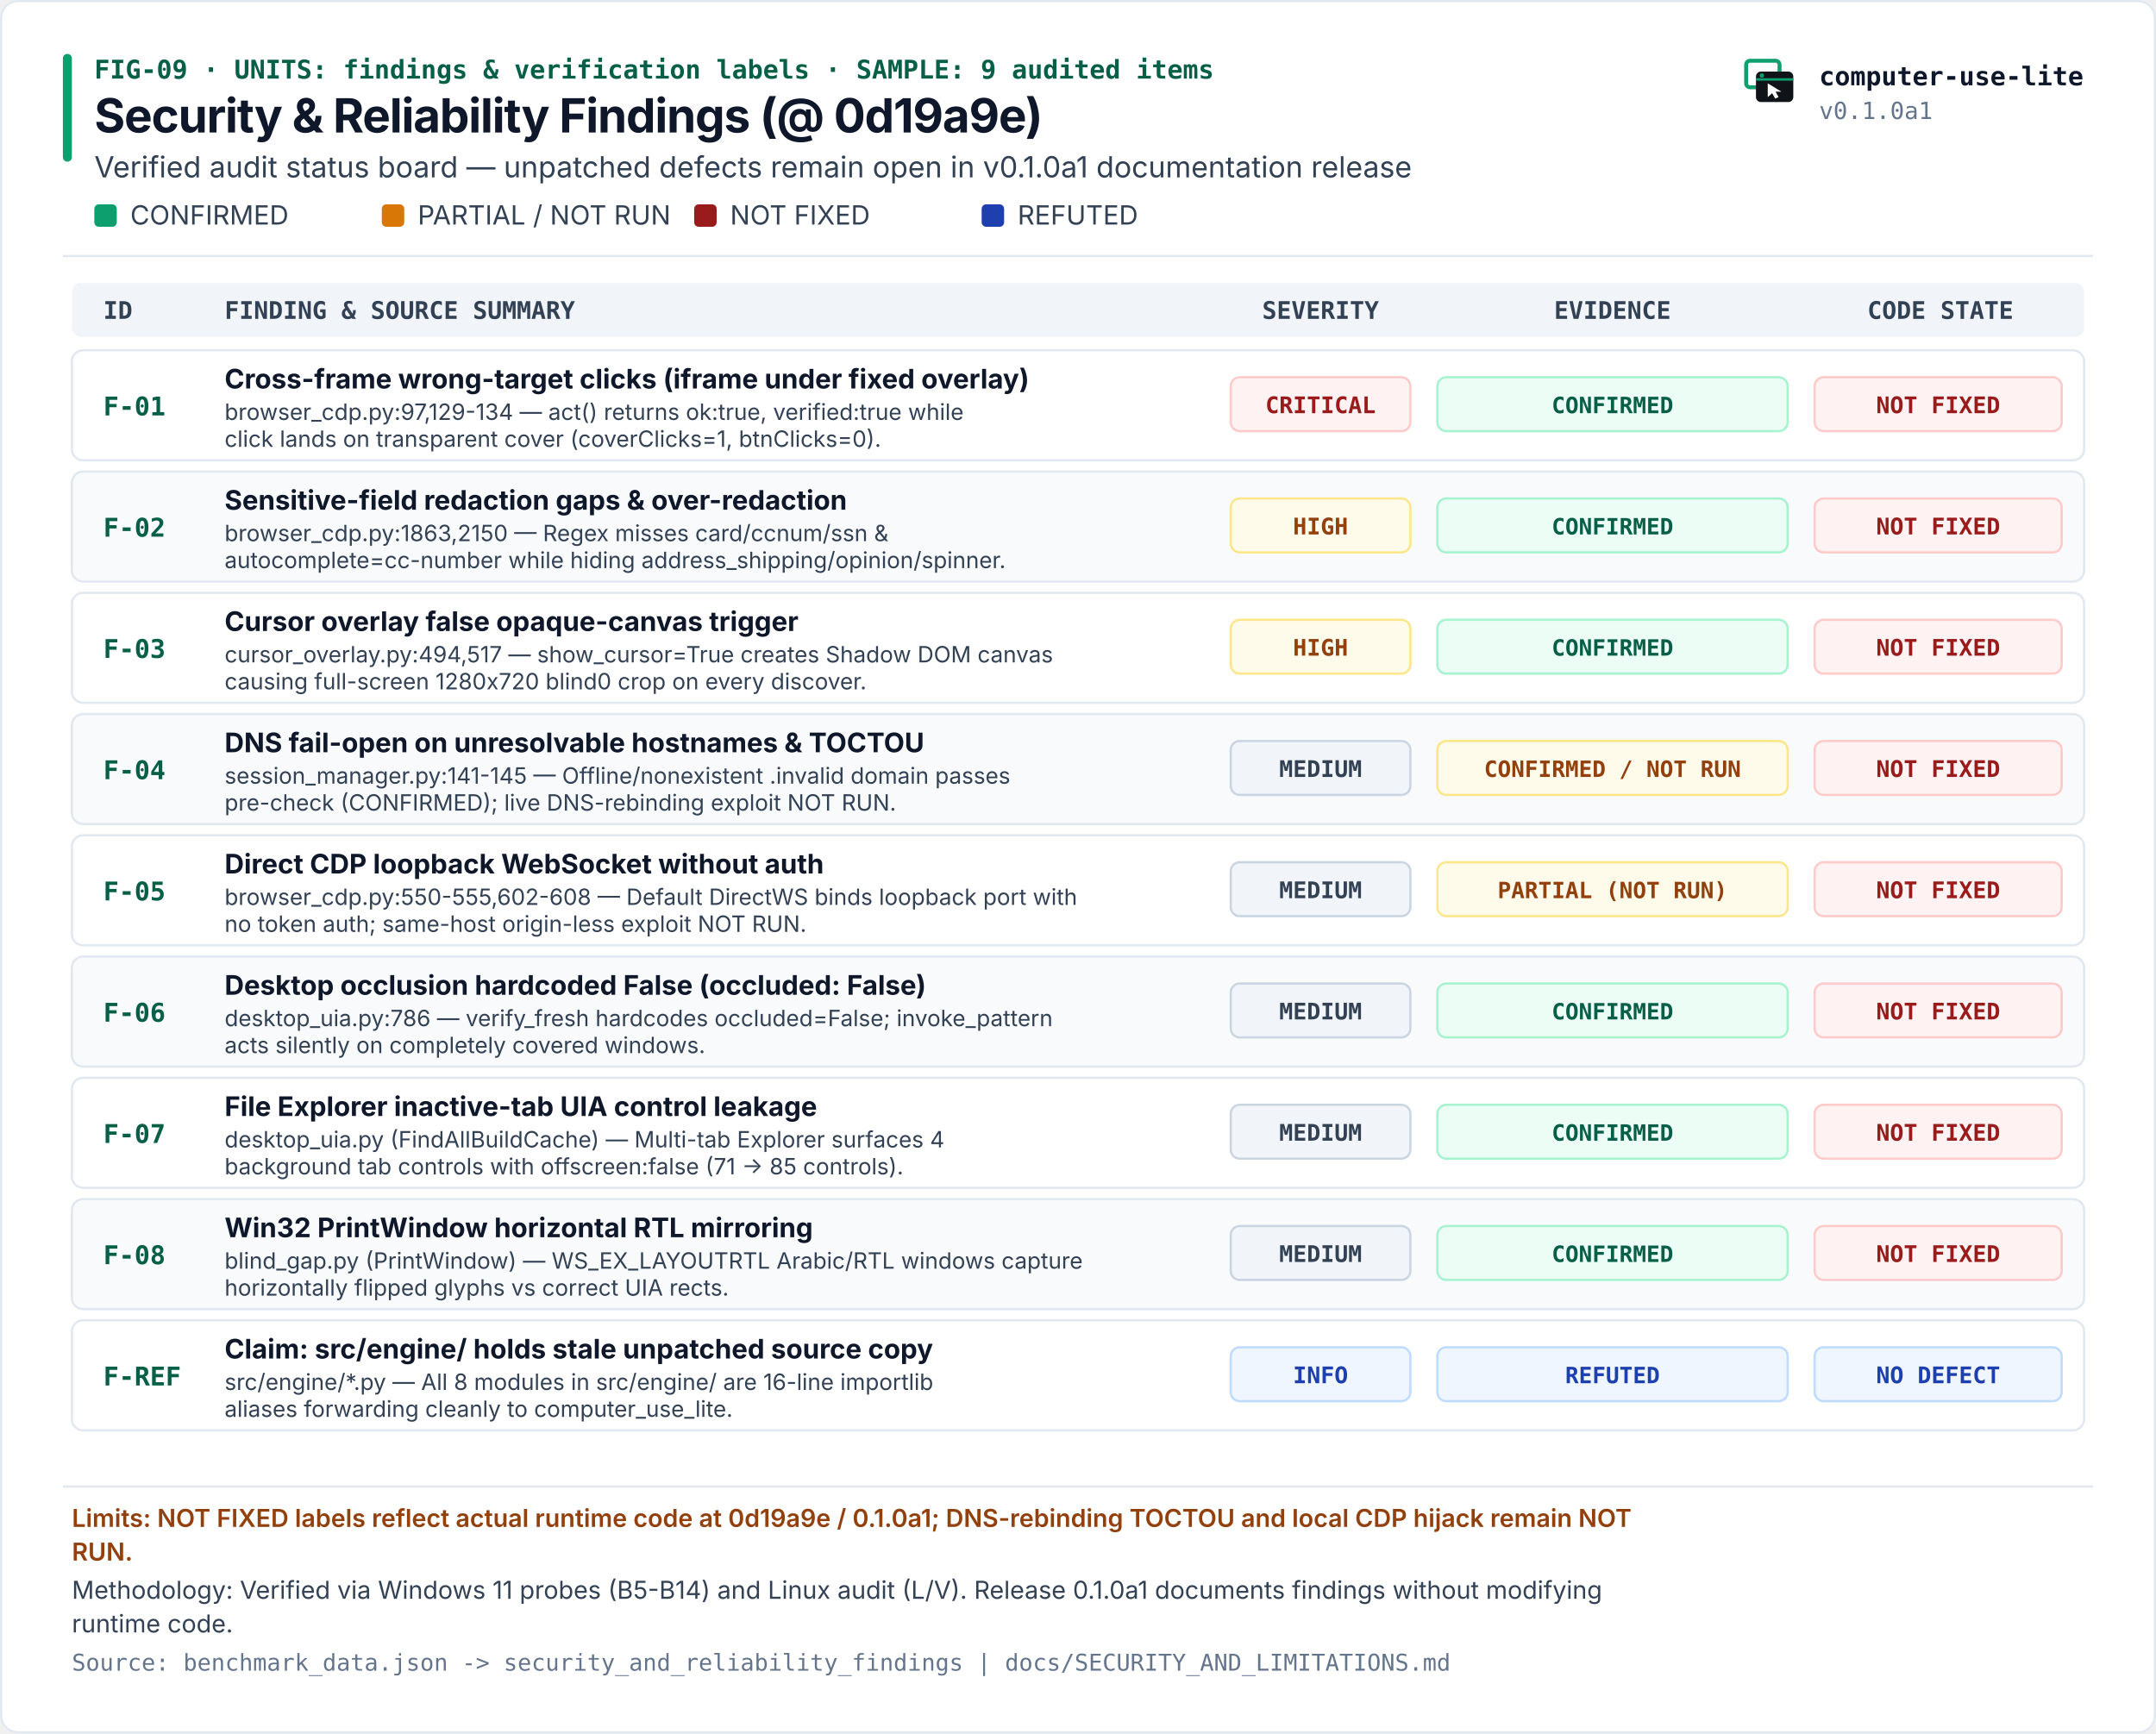
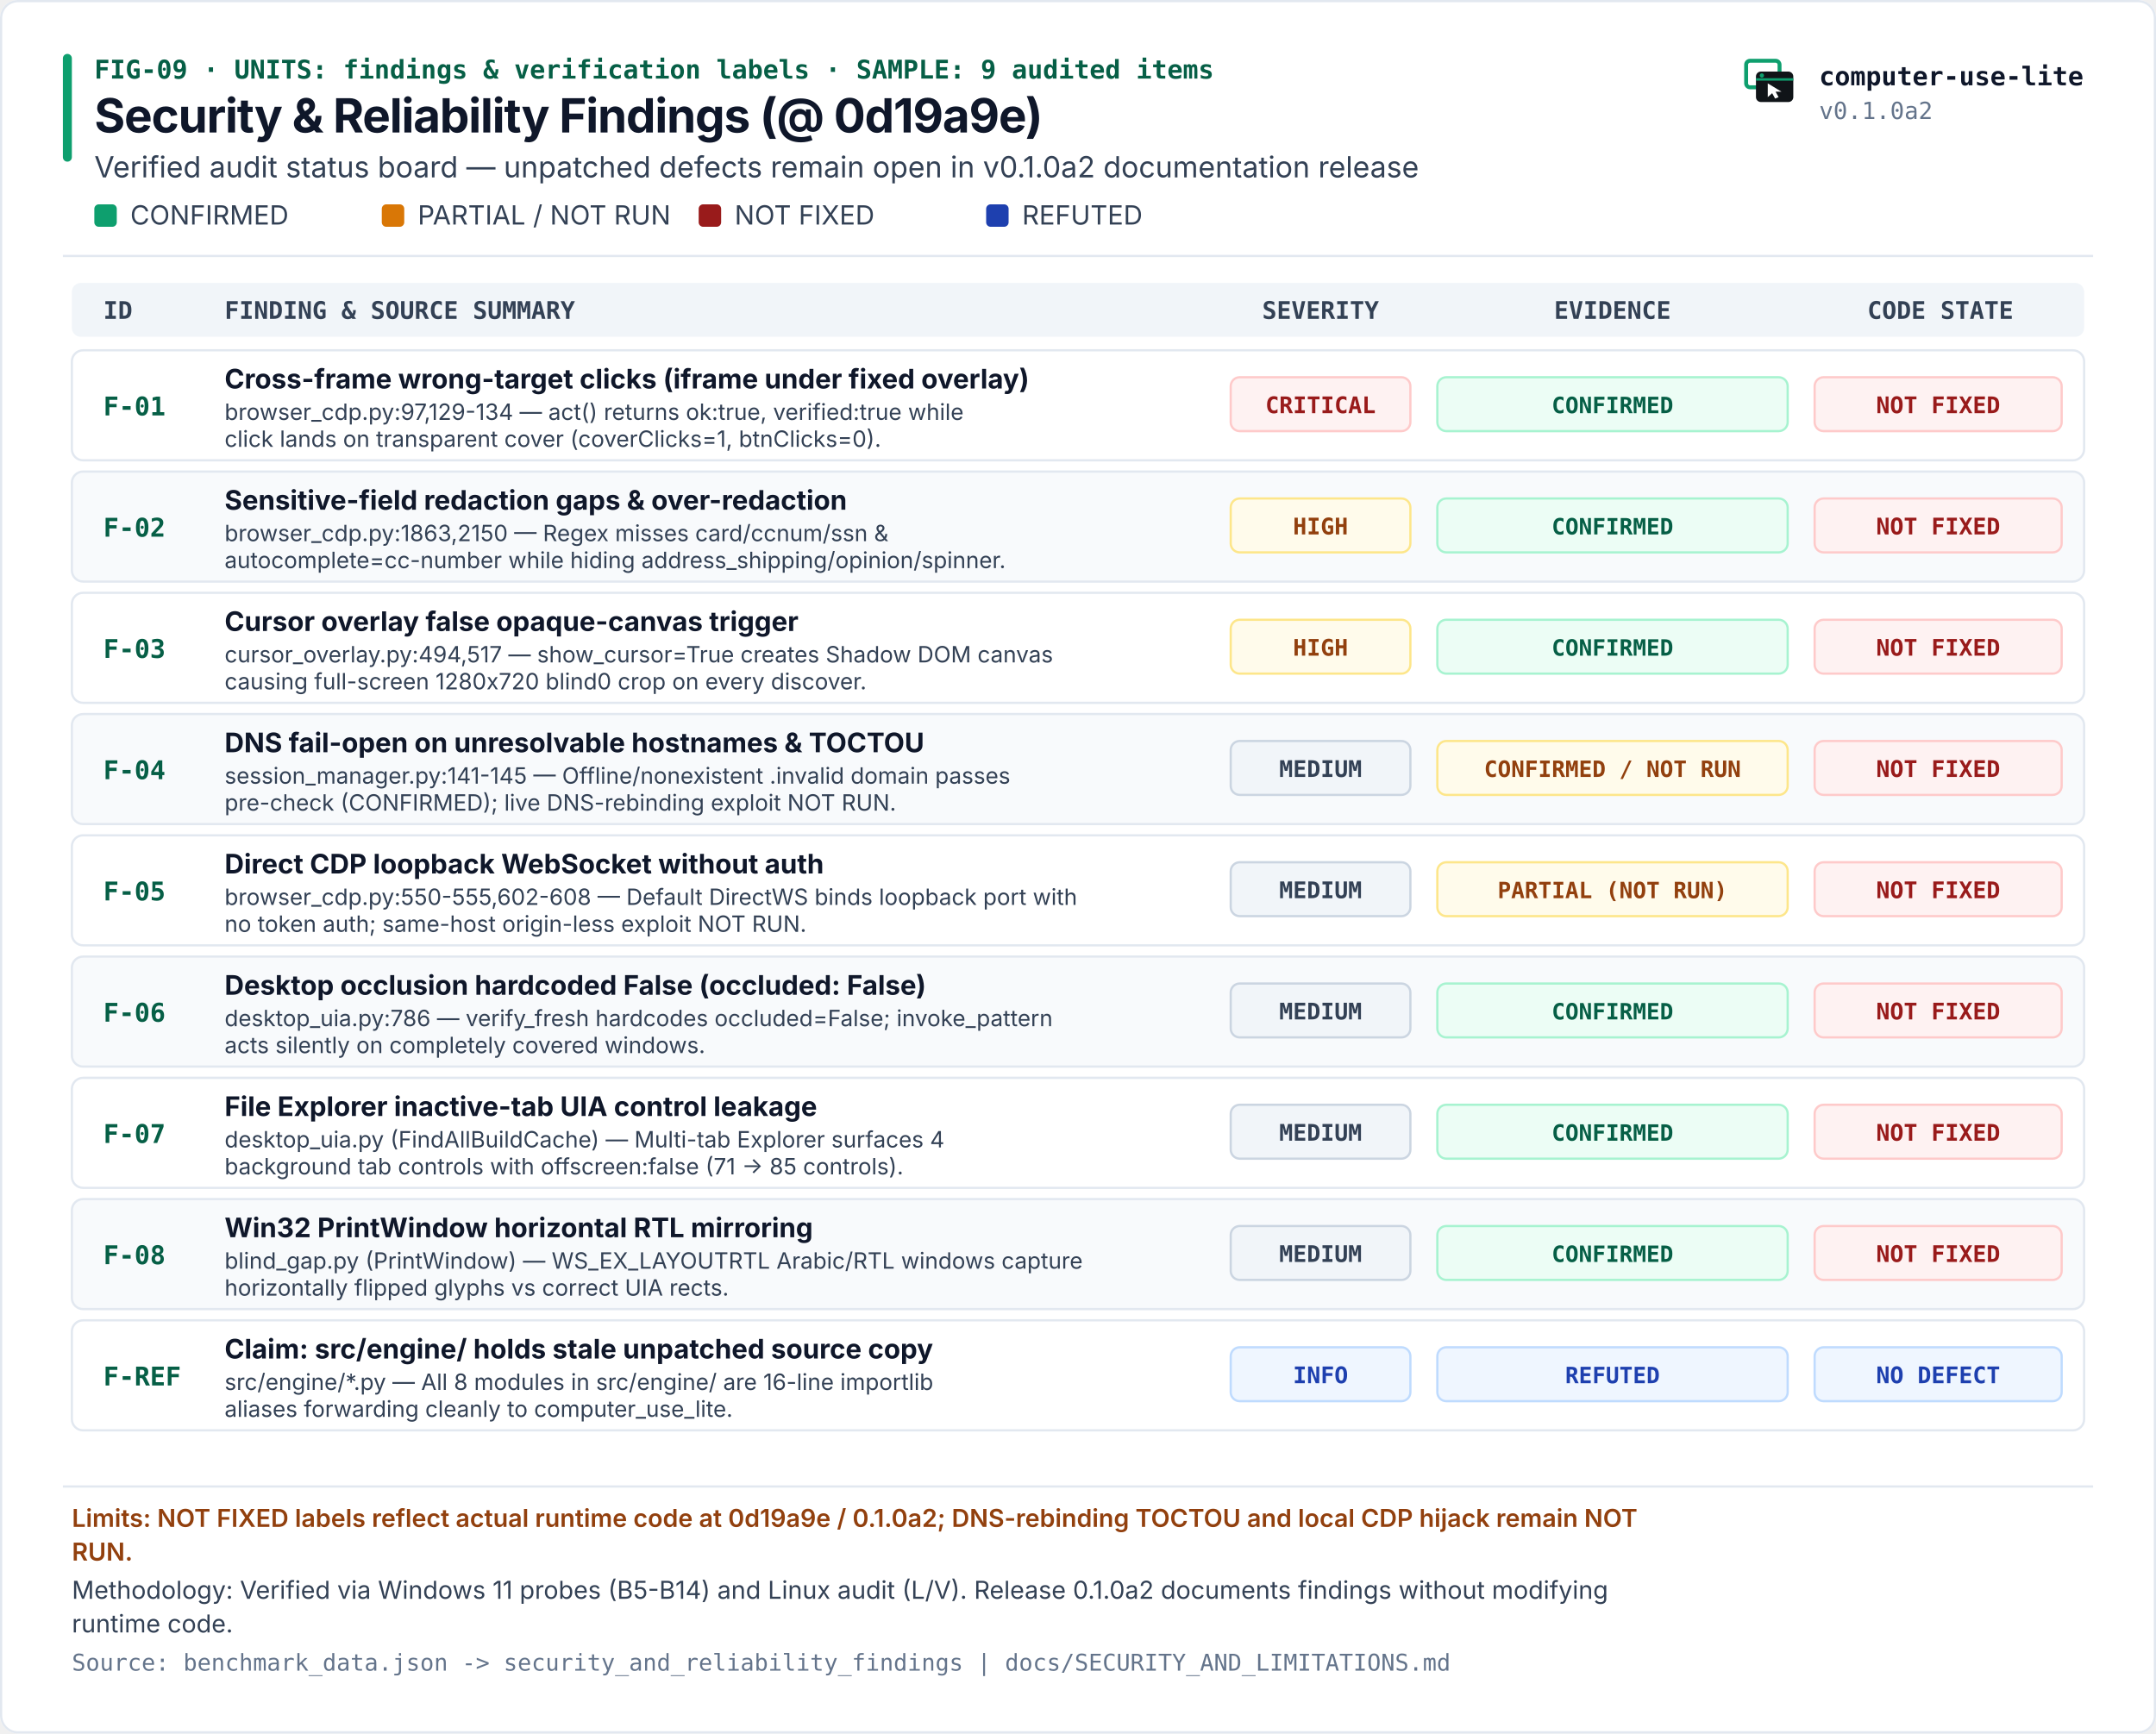
<svg xmlns="http://www.w3.org/2000/svg" viewBox="0 0 960 772" width="960" height="772" role="img" aria-labelledby="fig-09-title fig-09-desc" style="display:block;max-width:100%;height:auto;font-family:Inter, 'Segoe UI', system-ui, -apple-system, sans-serif">
  <rect x="0" y="0" width="960" height="772" rx="8" fill="#FFFFFF" />
  <rect x="0.5" y="0.5" width="959" height="771" rx="7.5" fill="none" stroke="#E2E8F0" stroke-width="1" />
  <rect x="28" y="24" width="4" height="48" rx="2" fill="#0E9F6E" />
  <text x="42" y="35" fill="#065F46" font-family="'JetBrains Mono', 'Cascadia Code', Consolas, monospace" font-size="11.5" font-weight="700">FIG-09   ·   UNITS: findings &amp; verification labels   ·   SAMPLE: 9 audited items</text>
  <text x="42" y="59" fill="#0F172A" font-size="21" font-weight="700" letter-spacing="-0.02em">Security &amp; Reliability Findings (@ 0d19a9e)</text>
-   <text x="42" y="79" fill="#334155" font-size="13">Verified audit status board — unpatched defects remain open in v0.1.0a1 documentation release</text>
+   <text x="42" y="79" fill="#334155" font-size="13">Verified audit status board — unpatched defects remain open in v0.1.0a2 documentation release</text>
  <g transform="translate(774, 24) scale(0.4375)" aria-hidden="true">
    <rect x="8" y="7" width="34" height="27" rx="4" fill="none" stroke="#0E9F6E" stroke-width="4" />
    <rect x="18" y="18" width="38" height="31" rx="5" fill="#101418" />
    <path d="M18 26 H56" stroke="#0E9F6E" stroke-width="2.5" />
    <circle cx="24" cy="22" r="2.2" fill="#0E9F6E" />
    <path d="M30 30 L30 44 L34.5 40 L37.5 45.5 L41 44 L38 38.5 L44 38.5 Z" fill="#FFFFFF" />
  </g>
  <text x="810" y="38" fill="#0F172A" font-family="'JetBrains Mono', 'Cascadia Code', Consolas, monospace" font-size="11.5" font-weight="700">computer-use-lite</text>
-   <text x="810" y="53" fill="#64748B" font-family="'JetBrains Mono', 'Cascadia Code', Consolas, monospace" font-size="10.5">v0.1.0a1</text>
+   <text x="810" y="53" fill="#64748B" font-family="'JetBrains Mono', 'Cascadia Code', Consolas, monospace" font-size="10.5">v0.1.0a2</text>
  <g transform="translate(42, 100)" font-size="11.8" font-family="Inter, 'Segoe UI', system-ui, -apple-system, sans-serif">
    <g transform="translate(0, 0)">
      <rect x="0" y="-9" width="10" height="10" rx="2" fill="#0E9F6E" stroke="none" stroke-width="1" />
      <text x="16" y="0" fill="#334155">CONFIRMED</text>
    </g>
    <g transform="translate(128, 0)">
      <rect x="0" y="-9" width="10" height="10" rx="2" fill="#D97706" stroke="none" stroke-width="1" />
      <text x="16" y="0" fill="#334155">PARTIAL / NOT RUN</text>
    </g>
-     <g transform="translate(267.1, 0)">
+     <g transform="translate(269.1, 0)">
      <rect x="0" y="-9" width="10" height="10" rx="2" fill="#991B1B" stroke="none" stroke-width="1" />
      <text x="16" y="0" fill="#334155">NOT FIXED</text>
    </g>
-     <g transform="translate(395.1, 0)">
+     <g transform="translate(397.1, 0)">
      <rect x="0" y="-9" width="10" height="10" rx="2" fill="#1E40AF" stroke="none" stroke-width="1" />
      <text x="16" y="0" fill="#334155">REFUTED</text>
    </g>
  </g>
  <line x1="28" y1="114" x2="932" y2="114" stroke="#E2E8F0" stroke-width="1" />
  <g transform="translate(32, 126)" font-family="'JetBrains Mono', 'Cascadia Code', Consolas, monospace" font-size="10.8" font-weight="700">
    <rect width="896" height="24" rx="4" fill="#F1F5F9" />
    <text x="14" y="16" fill="#334155">ID</text>
    <text x="68" y="16" fill="#334155">FINDING &amp; SOURCE SUMMARY</text>
    <text x="556" y="16" text-anchor="middle" fill="#334155">SEVERITY</text>
    <text x="686" y="16" text-anchor="middle" fill="#334155">EVIDENCE</text>
    <text x="832" y="16" text-anchor="middle" fill="#334155">CODE STATE</text>
  </g>
  <g transform="translate(32, 156)">
    <rect width="896" height="49" rx="5" fill="#FFFFFF" stroke="#E2E8F0" stroke-width="1" />
    <text x="14" y="29" fill="#065F46" font-family="'JetBrains Mono', 'Cascadia Code', Consolas, monospace" font-size="11.5" font-weight="700">F-01</text>
    <text x="68" y="17" fill="#0F172A" font-size="12" font-weight="700">Cross-frame wrong-target clicks (iframe under fixed overlay)</text>
    <text x="68" y="31" fill="#334155" font-size="10">browser_cdp.py:97,129-134 — act() returns ok:true, verified:true while</text>
    <text x="68" y="43" fill="#334155" font-size="10">click lands on transparent cover (coverClicks=1, btnClicks=0).</text>
    <rect x="516" y="12" width="80" height="24" rx="4" fill="#FEF2F2" stroke="#FECACA" stroke-width="1" />
    <text x="556" y="28" text-anchor="middle" fill="#991B1B" font-family="'JetBrains Mono', 'Cascadia Code', Consolas, monospace" font-size="10.2" font-weight="700">CRITICAL</text>
    <rect x="608" y="12" width="156" height="24" rx="4" fill="#ECFDF5" stroke="#A7F3D0" stroke-width="1" />
    <text x="686" y="28" text-anchor="middle" fill="#065F46" font-family="'JetBrains Mono', 'Cascadia Code', Consolas, monospace" font-size="10" font-weight="700">CONFIRMED</text>
    <rect x="776" y="12" width="110" height="24" rx="4" fill="#FEF2F2" stroke="#FECACA" stroke-width="1" />
    <text x="831" y="28" text-anchor="middle" fill="#991B1B" font-family="'JetBrains Mono', 'Cascadia Code', Consolas, monospace" font-size="10.2" font-weight="700">NOT FIXED</text>
  </g>
  <g transform="translate(32, 210)">
    <rect width="896" height="49" rx="5" fill="#F8FAFC" stroke="#E2E8F0" stroke-width="1" />
    <text x="14" y="29" fill="#065F46" font-family="'JetBrains Mono', 'Cascadia Code', Consolas, monospace" font-size="11.5" font-weight="700">F-02</text>
    <text x="68" y="17" fill="#0F172A" font-size="12" font-weight="700">Sensitive-field redaction gaps &amp; over-redaction</text>
    <text x="68" y="31" fill="#334155" font-size="10">browser_cdp.py:1863,2150 — Regex misses card/ccnum/ssn &amp;</text>
    <text x="68" y="43" fill="#334155" font-size="10">autocomplete=cc-number while hiding address_shipping/opinion/spinner.</text>
    <rect x="516" y="12" width="80" height="24" rx="4" fill="#FFFBEB" stroke="#FDE68A" stroke-width="1" />
    <text x="556" y="28" text-anchor="middle" fill="#92400E" font-family="'JetBrains Mono', 'Cascadia Code', Consolas, monospace" font-size="10.2" font-weight="700">HIGH</text>
    <rect x="608" y="12" width="156" height="24" rx="4" fill="#ECFDF5" stroke="#A7F3D0" stroke-width="1" />
    <text x="686" y="28" text-anchor="middle" fill="#065F46" font-family="'JetBrains Mono', 'Cascadia Code', Consolas, monospace" font-size="10" font-weight="700">CONFIRMED</text>
    <rect x="776" y="12" width="110" height="24" rx="4" fill="#FEF2F2" stroke="#FECACA" stroke-width="1" />
    <text x="831" y="28" text-anchor="middle" fill="#991B1B" font-family="'JetBrains Mono', 'Cascadia Code', Consolas, monospace" font-size="10.2" font-weight="700">NOT FIXED</text>
  </g>
  <g transform="translate(32, 264)">
    <rect width="896" height="49" rx="5" fill="#FFFFFF" stroke="#E2E8F0" stroke-width="1" />
    <text x="14" y="29" fill="#065F46" font-family="'JetBrains Mono', 'Cascadia Code', Consolas, monospace" font-size="11.5" font-weight="700">F-03</text>
    <text x="68" y="17" fill="#0F172A" font-size="12" font-weight="700">Cursor overlay false opaque-canvas trigger</text>
    <text x="68" y="31" fill="#334155" font-size="10">cursor_overlay.py:494,517 — show_cursor=True creates Shadow DOM canvas</text>
    <text x="68" y="43" fill="#334155" font-size="10">causing full-screen 1280x720 blind0 crop on every discover.</text>
    <rect x="516" y="12" width="80" height="24" rx="4" fill="#FFFBEB" stroke="#FDE68A" stroke-width="1" />
    <text x="556" y="28" text-anchor="middle" fill="#92400E" font-family="'JetBrains Mono', 'Cascadia Code', Consolas, monospace" font-size="10.2" font-weight="700">HIGH</text>
    <rect x="608" y="12" width="156" height="24" rx="4" fill="#ECFDF5" stroke="#A7F3D0" stroke-width="1" />
    <text x="686" y="28" text-anchor="middle" fill="#065F46" font-family="'JetBrains Mono', 'Cascadia Code', Consolas, monospace" font-size="10" font-weight="700">CONFIRMED</text>
    <rect x="776" y="12" width="110" height="24" rx="4" fill="#FEF2F2" stroke="#FECACA" stroke-width="1" />
    <text x="831" y="28" text-anchor="middle" fill="#991B1B" font-family="'JetBrains Mono', 'Cascadia Code', Consolas, monospace" font-size="10.2" font-weight="700">NOT FIXED</text>
  </g>
  <g transform="translate(32, 318)">
    <rect width="896" height="49" rx="5" fill="#F8FAFC" stroke="#E2E8F0" stroke-width="1" />
    <text x="14" y="29" fill="#065F46" font-family="'JetBrains Mono', 'Cascadia Code', Consolas, monospace" font-size="11.5" font-weight="700">F-04</text>
    <text x="68" y="17" fill="#0F172A" font-size="12" font-weight="700">DNS fail-open on unresolvable hostnames &amp; TOCTOU</text>
    <text x="68" y="31" fill="#334155" font-size="10">session_manager.py:141-145 — Offline/nonexistent .invalid domain passes</text>
    <text x="68" y="43" fill="#334155" font-size="10">pre-check (CONFIRMED); live DNS-rebinding exploit NOT RUN.</text>
    <rect x="516" y="12" width="80" height="24" rx="4" fill="#F1F5F9" stroke="#CBD5E1" stroke-width="1" />
    <text x="556" y="28" text-anchor="middle" fill="#334155" font-family="'JetBrains Mono', 'Cascadia Code', Consolas, monospace" font-size="10.2" font-weight="700">MEDIUM</text>
    <rect x="608" y="12" width="156" height="24" rx="4" fill="#FFFBEB" stroke="#FDE68A" stroke-width="1" />
    <text x="686" y="28" text-anchor="middle" fill="#92400E" font-family="'JetBrains Mono', 'Cascadia Code', Consolas, monospace" font-size="10" font-weight="700">CONFIRMED / NOT RUN</text>
    <rect x="776" y="12" width="110" height="24" rx="4" fill="#FEF2F2" stroke="#FECACA" stroke-width="1" />
    <text x="831" y="28" text-anchor="middle" fill="#991B1B" font-family="'JetBrains Mono', 'Cascadia Code', Consolas, monospace" font-size="10.2" font-weight="700">NOT FIXED</text>
  </g>
  <g transform="translate(32, 372)">
    <rect width="896" height="49" rx="5" fill="#FFFFFF" stroke="#E2E8F0" stroke-width="1" />
    <text x="14" y="29" fill="#065F46" font-family="'JetBrains Mono', 'Cascadia Code', Consolas, monospace" font-size="11.5" font-weight="700">F-05</text>
    <text x="68" y="17" fill="#0F172A" font-size="12" font-weight="700">Direct CDP loopback WebSocket without auth</text>
    <text x="68" y="31" fill="#334155" font-size="10">browser_cdp.py:550-555,602-608 — Default DirectWS binds loopback port with</text>
    <text x="68" y="43" fill="#334155" font-size="10">no token auth; same-host origin-less exploit NOT RUN.</text>
    <rect x="516" y="12" width="80" height="24" rx="4" fill="#F1F5F9" stroke="#CBD5E1" stroke-width="1" />
    <text x="556" y="28" text-anchor="middle" fill="#334155" font-family="'JetBrains Mono', 'Cascadia Code', Consolas, monospace" font-size="10.2" font-weight="700">MEDIUM</text>
    <rect x="608" y="12" width="156" height="24" rx="4" fill="#FFFBEB" stroke="#FDE68A" stroke-width="1" />
    <text x="686" y="28" text-anchor="middle" fill="#92400E" font-family="'JetBrains Mono', 'Cascadia Code', Consolas, monospace" font-size="10" font-weight="700">PARTIAL (NOT RUN)</text>
    <rect x="776" y="12" width="110" height="24" rx="4" fill="#FEF2F2" stroke="#FECACA" stroke-width="1" />
    <text x="831" y="28" text-anchor="middle" fill="#991B1B" font-family="'JetBrains Mono', 'Cascadia Code', Consolas, monospace" font-size="10.2" font-weight="700">NOT FIXED</text>
  </g>
  <g transform="translate(32, 426)">
    <rect width="896" height="49" rx="5" fill="#F8FAFC" stroke="#E2E8F0" stroke-width="1" />
    <text x="14" y="29" fill="#065F46" font-family="'JetBrains Mono', 'Cascadia Code', Consolas, monospace" font-size="11.5" font-weight="700">F-06</text>
    <text x="68" y="17" fill="#0F172A" font-size="12" font-weight="700">Desktop occlusion hardcoded False (occluded: False)</text>
    <text x="68" y="31" fill="#334155" font-size="10">desktop_uia.py:786 — verify_fresh hardcodes occluded=False; invoke_pattern</text>
    <text x="68" y="43" fill="#334155" font-size="10">acts silently on completely covered windows.</text>
    <rect x="516" y="12" width="80" height="24" rx="4" fill="#F1F5F9" stroke="#CBD5E1" stroke-width="1" />
    <text x="556" y="28" text-anchor="middle" fill="#334155" font-family="'JetBrains Mono', 'Cascadia Code', Consolas, monospace" font-size="10.2" font-weight="700">MEDIUM</text>
    <rect x="608" y="12" width="156" height="24" rx="4" fill="#ECFDF5" stroke="#A7F3D0" stroke-width="1" />
    <text x="686" y="28" text-anchor="middle" fill="#065F46" font-family="'JetBrains Mono', 'Cascadia Code', Consolas, monospace" font-size="10" font-weight="700">CONFIRMED</text>
    <rect x="776" y="12" width="110" height="24" rx="4" fill="#FEF2F2" stroke="#FECACA" stroke-width="1" />
    <text x="831" y="28" text-anchor="middle" fill="#991B1B" font-family="'JetBrains Mono', 'Cascadia Code', Consolas, monospace" font-size="10.2" font-weight="700">NOT FIXED</text>
  </g>
  <g transform="translate(32, 480)">
    <rect width="896" height="49" rx="5" fill="#FFFFFF" stroke="#E2E8F0" stroke-width="1" />
    <text x="14" y="29" fill="#065F46" font-family="'JetBrains Mono', 'Cascadia Code', Consolas, monospace" font-size="11.5" font-weight="700">F-07</text>
    <text x="68" y="17" fill="#0F172A" font-size="12" font-weight="700">File Explorer inactive-tab UIA control leakage</text>
    <text x="68" y="31" fill="#334155" font-size="10">desktop_uia.py (FindAllBuildCache) — Multi-tab Explorer surfaces 4</text>
    <text x="68" y="43" fill="#334155" font-size="10">background tab controls with offscreen:false (71 -&gt; 85 controls).</text>
    <rect x="516" y="12" width="80" height="24" rx="4" fill="#F1F5F9" stroke="#CBD5E1" stroke-width="1" />
    <text x="556" y="28" text-anchor="middle" fill="#334155" font-family="'JetBrains Mono', 'Cascadia Code', Consolas, monospace" font-size="10.2" font-weight="700">MEDIUM</text>
    <rect x="608" y="12" width="156" height="24" rx="4" fill="#ECFDF5" stroke="#A7F3D0" stroke-width="1" />
    <text x="686" y="28" text-anchor="middle" fill="#065F46" font-family="'JetBrains Mono', 'Cascadia Code', Consolas, monospace" font-size="10" font-weight="700">CONFIRMED</text>
    <rect x="776" y="12" width="110" height="24" rx="4" fill="#FEF2F2" stroke="#FECACA" stroke-width="1" />
    <text x="831" y="28" text-anchor="middle" fill="#991B1B" font-family="'JetBrains Mono', 'Cascadia Code', Consolas, monospace" font-size="10.2" font-weight="700">NOT FIXED</text>
  </g>
  <g transform="translate(32, 534)">
    <rect width="896" height="49" rx="5" fill="#F8FAFC" stroke="#E2E8F0" stroke-width="1" />
    <text x="14" y="29" fill="#065F46" font-family="'JetBrains Mono', 'Cascadia Code', Consolas, monospace" font-size="11.5" font-weight="700">F-08</text>
    <text x="68" y="17" fill="#0F172A" font-size="12" font-weight="700">Win32 PrintWindow horizontal RTL mirroring</text>
    <text x="68" y="31" fill="#334155" font-size="10">blind_gap.py (PrintWindow) — WS_EX_LAYOUTRTL Arabic/RTL windows capture</text>
    <text x="68" y="43" fill="#334155" font-size="10">horizontally flipped glyphs vs correct UIA rects.</text>
    <rect x="516" y="12" width="80" height="24" rx="4" fill="#F1F5F9" stroke="#CBD5E1" stroke-width="1" />
    <text x="556" y="28" text-anchor="middle" fill="#334155" font-family="'JetBrains Mono', 'Cascadia Code', Consolas, monospace" font-size="10.2" font-weight="700">MEDIUM</text>
    <rect x="608" y="12" width="156" height="24" rx="4" fill="#ECFDF5" stroke="#A7F3D0" stroke-width="1" />
    <text x="686" y="28" text-anchor="middle" fill="#065F46" font-family="'JetBrains Mono', 'Cascadia Code', Consolas, monospace" font-size="10" font-weight="700">CONFIRMED</text>
    <rect x="776" y="12" width="110" height="24" rx="4" fill="#FEF2F2" stroke="#FECACA" stroke-width="1" />
    <text x="831" y="28" text-anchor="middle" fill="#991B1B" font-family="'JetBrains Mono', 'Cascadia Code', Consolas, monospace" font-size="10.2" font-weight="700">NOT FIXED</text>
  </g>
  <g transform="translate(32, 588)">
    <rect width="896" height="49" rx="5" fill="#FFFFFF" stroke="#E2E8F0" stroke-width="1" />
    <text x="14" y="29" fill="#065F46" font-family="'JetBrains Mono', 'Cascadia Code', Consolas, monospace" font-size="11.5" font-weight="700">F-REF</text>
    <text x="68" y="17" fill="#0F172A" font-size="12" font-weight="700">Claim: src/engine/ holds stale unpatched source copy</text>
    <text x="68" y="31" fill="#334155" font-size="10">src/engine/*.py — All 8 modules in src/engine/ are 16-line importlib</text>
    <text x="68" y="43" fill="#334155" font-size="10">aliases forwarding cleanly to computer_use_lite.</text>
    <rect x="516" y="12" width="80" height="24" rx="4" fill="#EFF6FF" stroke="#BFDBFE" stroke-width="1" />
    <text x="556" y="28" text-anchor="middle" fill="#1E40AF" font-family="'JetBrains Mono', 'Cascadia Code', Consolas, monospace" font-size="10.2" font-weight="700">INFO</text>
    <rect x="608" y="12" width="156" height="24" rx="4" fill="#EFF6FF" stroke="#BFDBFE" stroke-width="1" />
    <text x="686" y="28" text-anchor="middle" fill="#1E40AF" font-family="'JetBrains Mono', 'Cascadia Code', Consolas, monospace" font-size="10" font-weight="700">REFUTED</text>
    <rect x="776" y="12" width="110" height="24" rx="4" fill="#EFF6FF" stroke="#BFDBFE" stroke-width="1" />
    <text x="831" y="28" text-anchor="middle" fill="#1E40AF" font-family="'JetBrains Mono', 'Cascadia Code', Consolas, monospace" font-size="10.2" font-weight="700">NO DEFECT</text>
  </g>
  <line x1="28" y1="662" x2="932" y2="662" stroke="#E2E8F0" stroke-width="1" />
-   <text x="32" y="680" fill="#92400E" font-size="11" font-weight="600">Limits: NOT FIXED labels reflect actual runtime code at 0d19a9e / 0.1.0a1; DNS-rebinding TOCTOU and local CDP hijack remain NOT</text>
+   <text x="32" y="680" fill="#92400E" font-size="11" font-weight="600">Limits: NOT FIXED labels reflect actual runtime code at 0d19a9e / 0.1.0a2; DNS-rebinding TOCTOU and local CDP hijack remain NOT</text>
  <text x="32" y="695" fill="#92400E" font-size="11" font-weight="600">RUN.</text>
-   <text x="32" y="712" fill="#334155" font-size="11">Methodology: Verified via Windows 11 probes (B5-B14) and Linux audit (L/V). Release 0.1.0a1 documents findings without modifying</text>
+   <text x="32" y="712" fill="#334155" font-size="11">Methodology: Verified via Windows 11 probes (B5-B14) and Linux audit (L/V). Release 0.1.0a2 documents findings without modifying</text>
  <text x="32" y="727" fill="#334155" font-size="11">runtime code.</text>
  <text x="32" y="744" fill="#64748B" font-family="'JetBrains Mono', 'Cascadia Code', Consolas, monospace" font-size="10.3">Source: benchmark_data.json -&gt; security_and_reliability_findings | docs/SECURITY_AND_LIMITATIONS.md</text>
</svg>
